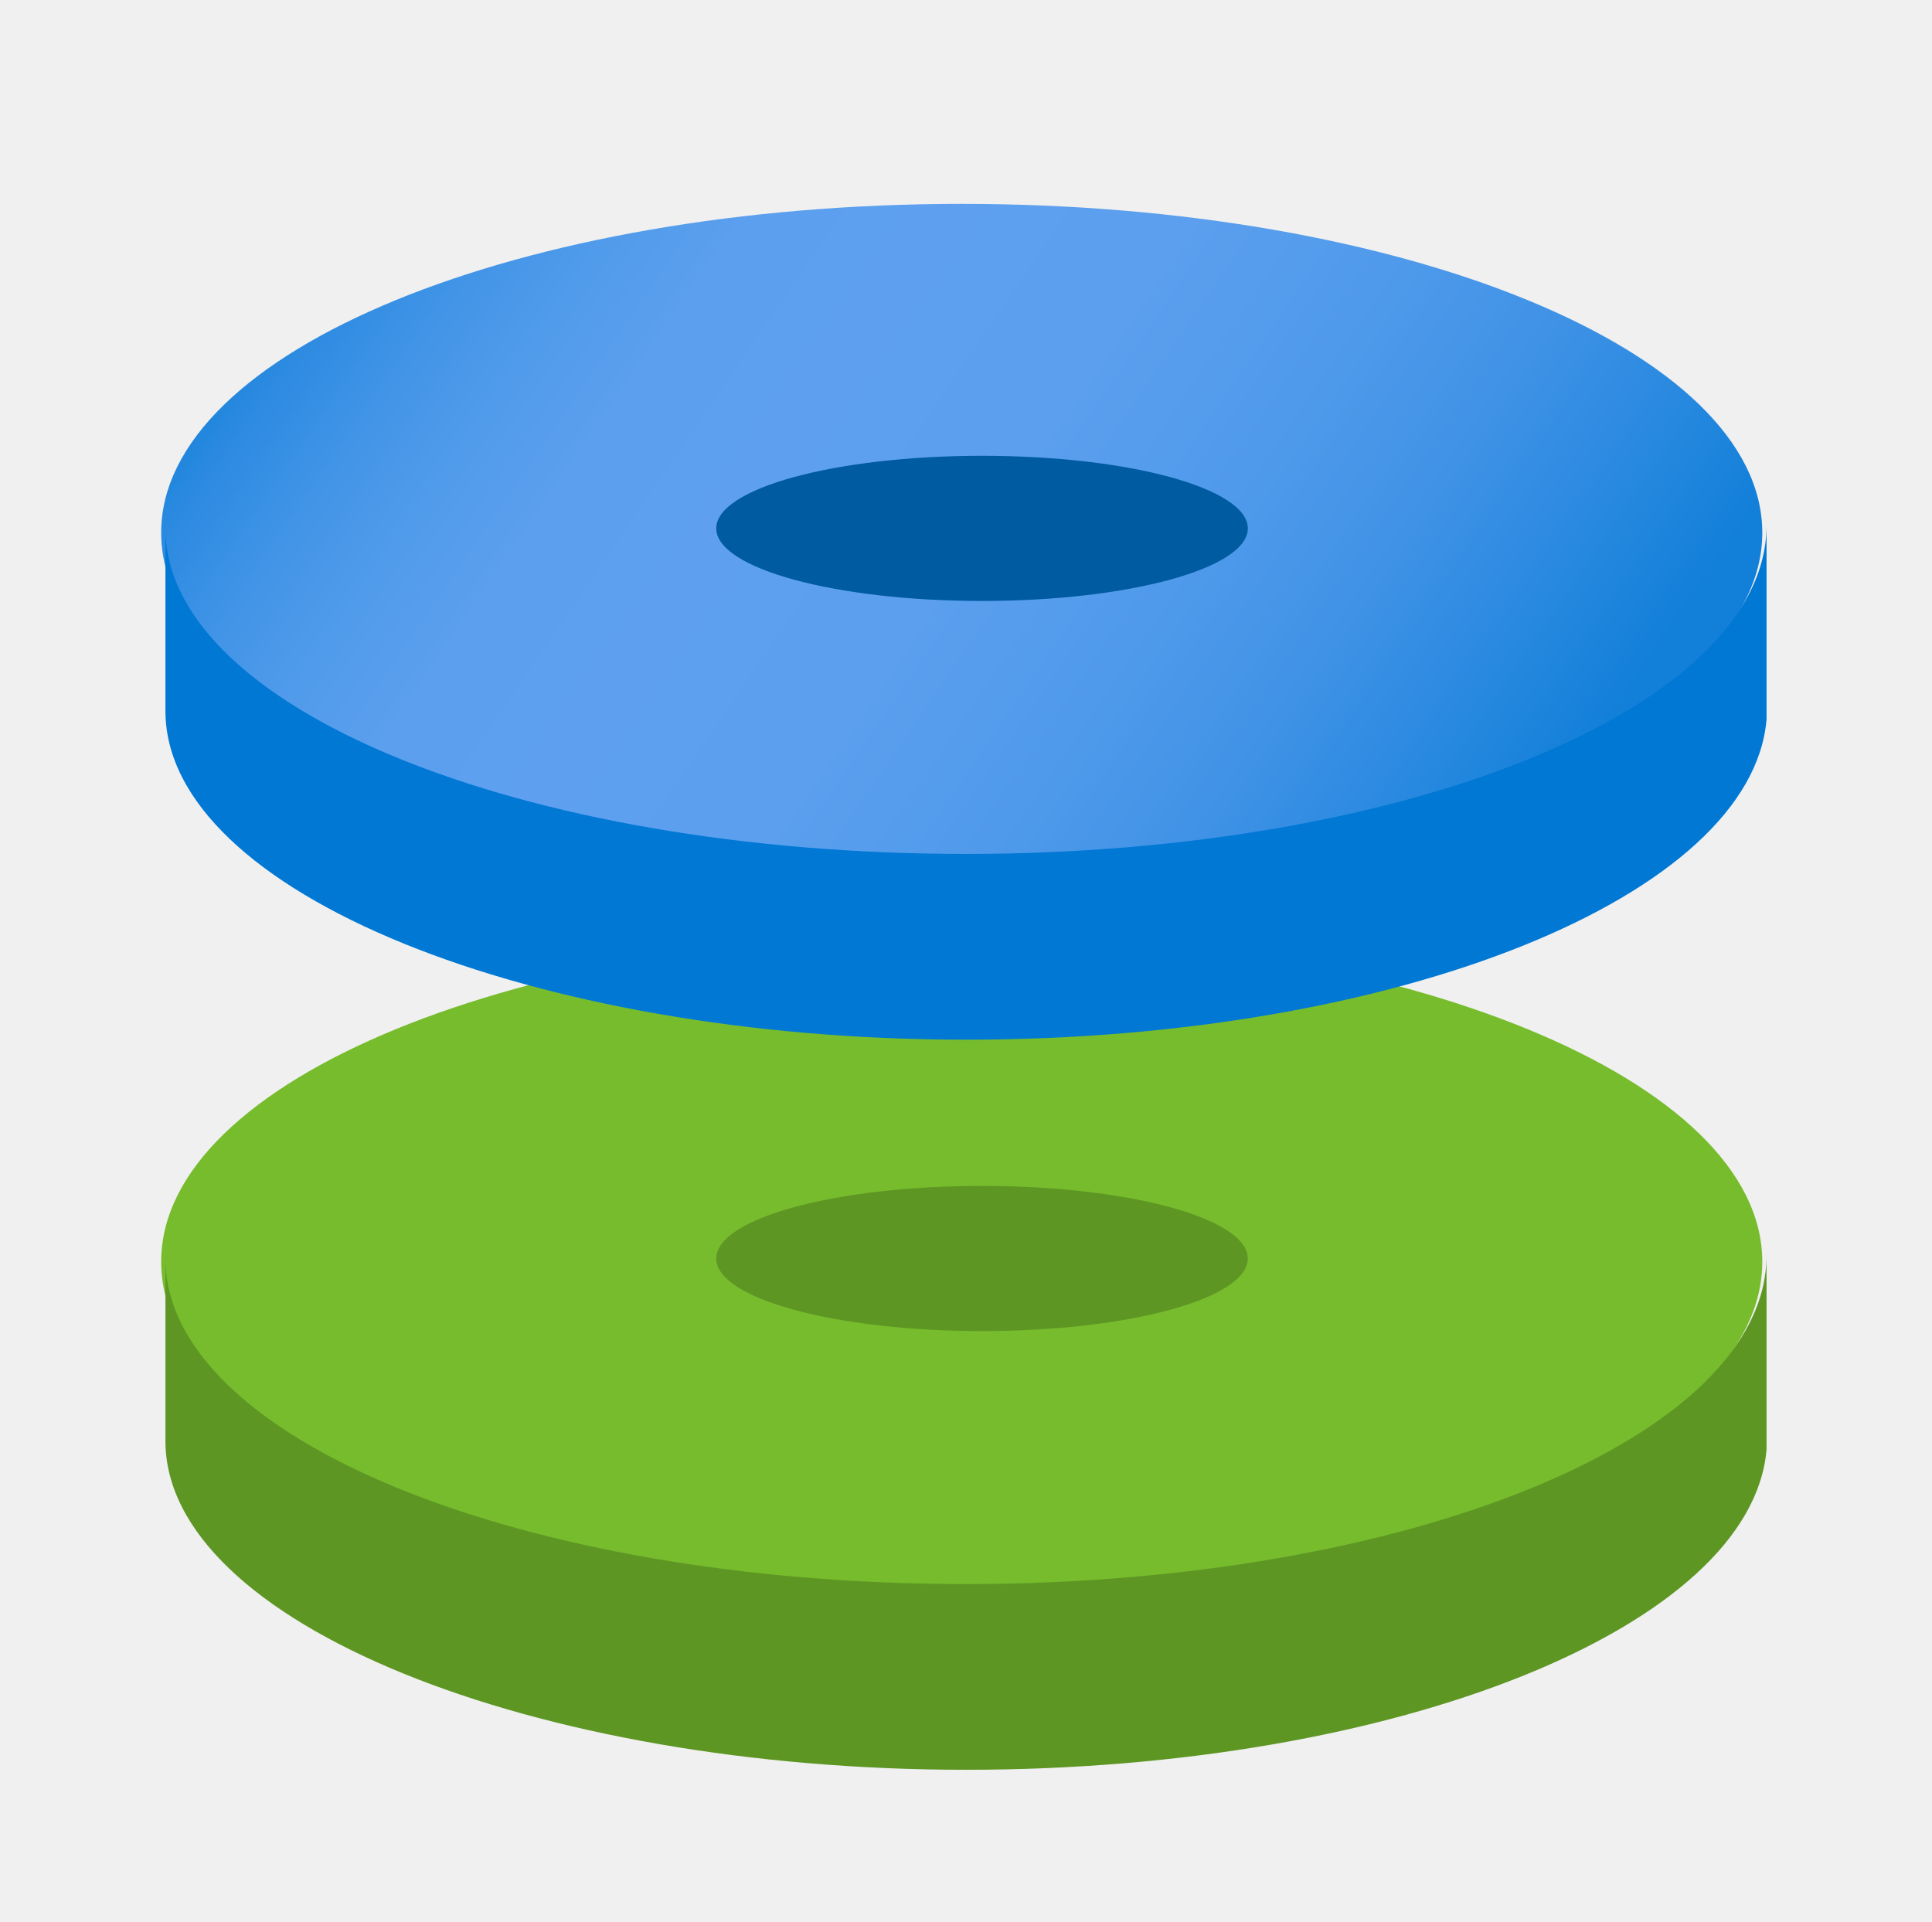
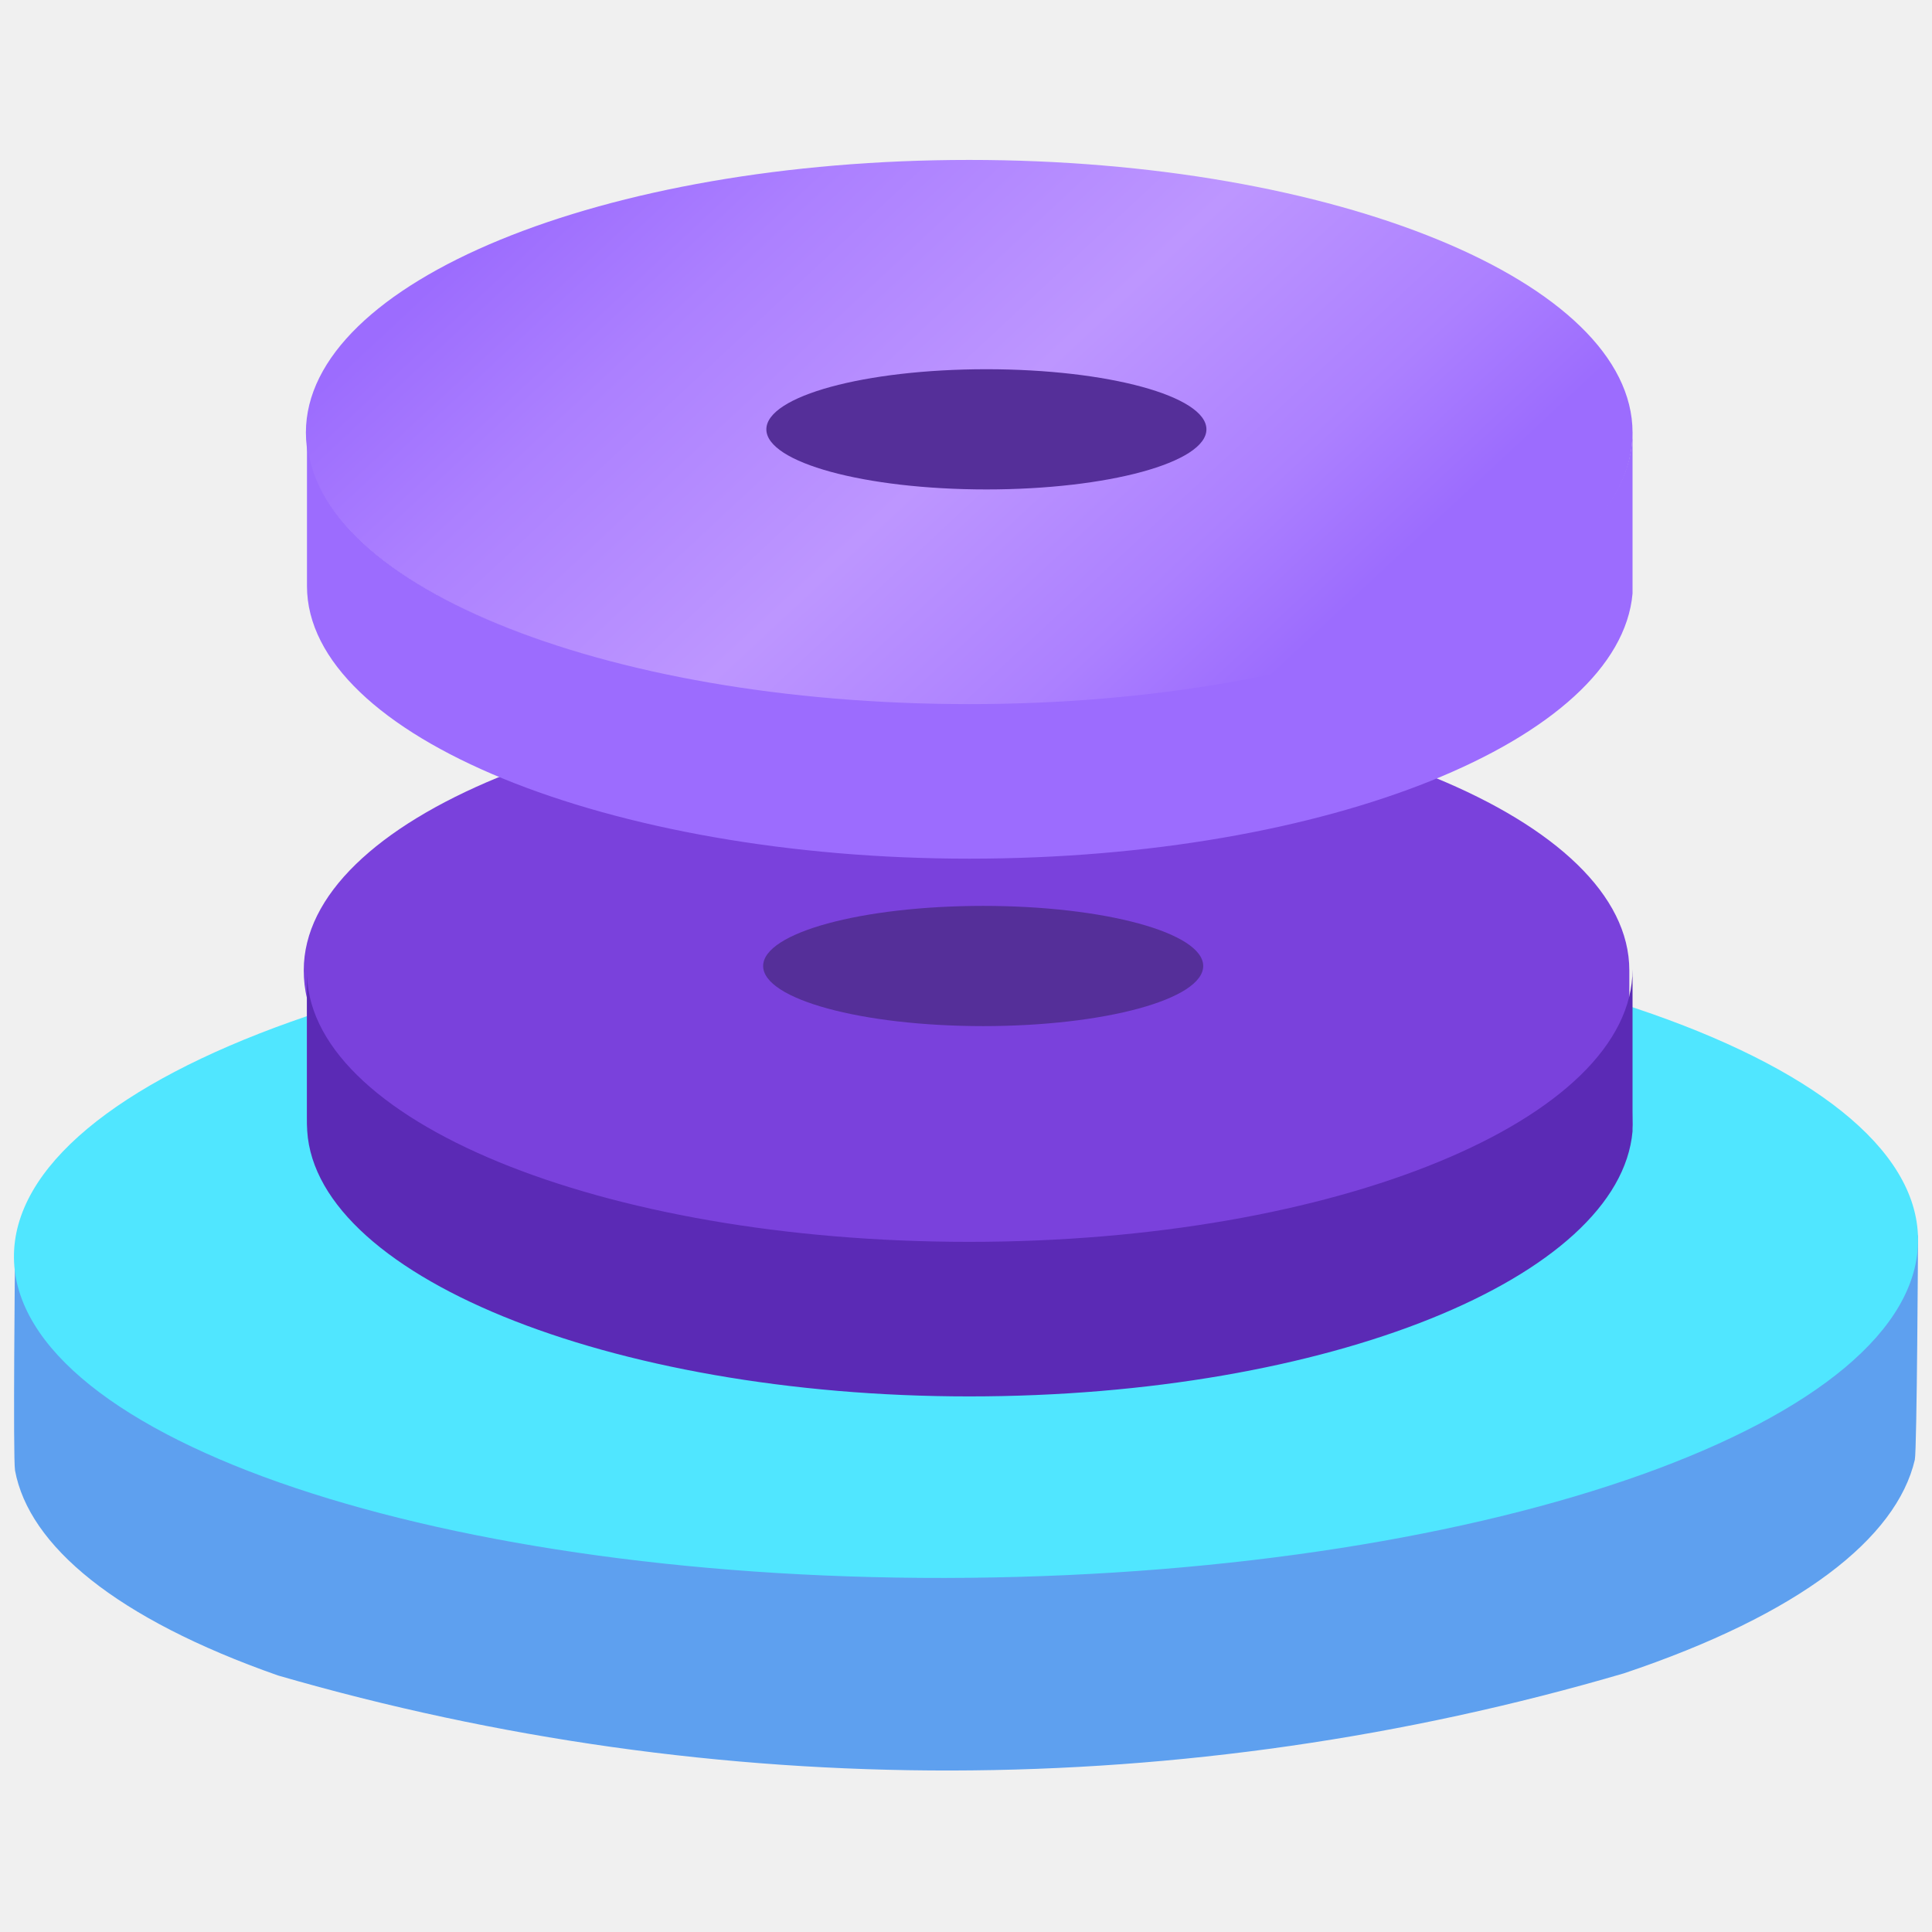
- <svg xmlns="http://www.w3.org/2000/svg" fill="none" viewBox="0 0 181 180" class="msportalfx-svg-placeholder">
-   <path fill="#76BC2D" d="M90.1 149.001c41.421 0 75-13.79 75-30.8s-33.579-30.8-75-30.8-75 13.79-75 30.8 33.579 30.8 75 30.8" />
-   <path fill="#5E9624" d="M92 124.699c13.753 0 24.901-3.044 24.901-6.8s-11.148-6.8-24.9-6.8-24.9 3.045-24.9 6.8 11.148 6.8 24.9 6.8" />
-   <path fill="url(#pZrxSpuj___a)" d="M90.1 80.7c41.421 0 75-13.789 75-30.8 0-17.01-33.579-30.8-75-30.8s-75 13.79-75 30.8 33.579 30.8 75 30.8" />
-   <path fill="#005BA1" d="M92 56.3c13.753 0 24.901-3.044 24.901-6.8s-11.148-6.8-24.9-6.8-24.9 3.045-24.9 6.8 11.148 6.8 24.9 6.8" />
-   <path fill="#5E9624" d="M90.5 148.399c41.499 0 74.999-13.8 74.999-30.8v18.2c-1.4 16.5-34.4 30-75 30s-75-13.8-75-30.8v-17.4c-.4 17 33.2 30.8 75 30.8" />
-   <path fill="#0078D4" d="M90.5 80c41.499 0 74.999-13.8 74.999-30.8v18.2c-1.4 16.5-34.4 30-75 30s-75-13.8-75-30.8V49.2c-.4 17 33.2 30.8 75 30.8" />
+ <svg xmlns="http://www.w3.org/2000/svg" fill="none" viewBox="0 0 18 18" class="msportalfx-svg-placeholder">
  <defs>
-     <linearGradient id="pZrxSpuj___a" x1="55.6" x2="166.085" y1="-27.849" y2="47.717" gradientUnits="userSpaceOnUse">
-       <stop stop-color="#0078D4" />
-       <stop offset=".02" stop-color="#0D7ED8" />
-       <stop offset=".08" stop-color="#2B8AE0" />
-       <stop offset=".15" stop-color="#4194E7" />
-       <stop offset=".22" stop-color="#519BEB" />
-       <stop offset=".29" stop-color="#5B9FEE" />
-       <stop offset=".4" stop-color="#5EA0EF" />
-       <stop offset=".55" stop-color="#5B9FEE" />
-       <stop offset=".68" stop-color="#509AEB" />
-       <stop offset=".8" stop-color="#3F92E6" />
-       <stop offset=".91" stop-color="#2688DF" />
-       <stop offset=".99" stop-color="#127FD9" />
+     <linearGradient id="psEfE2L0Q__a" x1="6" x2="12.09" y1="790.73" y2="784.2" gradientTransform="matrix(1 0 0 -1 0 791.52)" gradientUnits="userSpaceOnUse">
+       <stop offset="0" stop-color="#9c6cfe" />
+       <stop offset=".2" stop-color="#ac80ff" />
+       <stop offset=".5" stop-color="#bd96ff" />
+       <stop offset=".75" stop-color="#ac80ff" />
+       <stop offset=".9" stop-color="#9c6cfe" />
+       <stop offset="1" stop-color="#9c6cfe" />
    </linearGradient>
  </defs>
+   <path fill="#5ea0ef" d="M17.84 13.6c-.17.73-1.07 1.44-2.71 1.99a22.4 22.4 0 0 1-12.54.02C1.08 15.08.27 14.4.14 13.7c-.02-.12 0-2.03 0-2.03l17.73-.16s-.01 2-.03 2.09" />
+   <path fill="#50e6ff" d="M9.03 14.7c4.9-.05 8.86-1.46 8.84-3.16-.02-1.69-4-3.03-8.9-2.98S.11 10.02.13 11.72c.02 1.69 4 3.03 8.9 2.98" />
+   <path fill="#7a41dc" d="M15.18 9.04c0-1.4-2.77-2.54-6.18-2.54S2.83 7.64 2.83 9.04c0 .09.01.18.03.26v1.11c0 1.4 2.83 2.54 6.18 2.54s6.06-1.11 6.17-2.47l-.03-1.05z" />
+   <ellipse cx="9.16" cy="9" fill="#552f99" rx="2.05" ry=".56" />
+   <ellipse cx="9.03" cy="4.03" fill="url(#psEfE2L0Q__a)" rx="6.18" ry="2.54" />
+   <ellipse cx="9.19" cy="4" fill="#552f99" rx="2.05" ry=".56" />
+   <path fill="#9c6cfe" d="M9.03 6.56c3.42 0 6.18-1.14 6.18-2.54v1.51C15.09 6.89 12.38 8 9.03 8S2.86 6.86 2.86 5.46V4.02c-.03 1.4 2.73 2.54 6.17 2.54" />
+   <path fill="#5b2ab5" d="M9.03 11.57c3.42 0 6.18-1.14 6.18-2.54v1.51c-.12 1.36-2.83 2.47-6.18 2.47s-6.17-1.14-6.17-2.54V9.03c-.03 1.4 2.73 2.54 6.17 2.54" />
  <style>.msportalfx-svg-c01{fill:#fff}.msportalfx-svg-c02{fill:#e5e5e5}.msportalfx-svg-c03{fill:#a0a1a2}.msportalfx-svg-c04{fill:#7a7a7a}.msportalfx-svg-c05{fill:#3e3e3e}.msportalfx-svg-c06{fill:#1e1e1e}.msportalfx-svg-c07{fill:#0f0f0f}.msportalfx-svg-c08{fill:#ba141a}.msportalfx-svg-c09{fill:#dd5900}.msportalfx-svg-c10{fill:#ff8c00}.msportalfx-svg-c11{fill:#fcd116}.msportalfx-svg-c12{fill:#fee087}.msportalfx-svg-c13{fill:#b8d432}.msportalfx-svg-c14,.msportalfx-svg-c32{fill:#57a300}.msportalfx-svg-c15{fill:#59b4d9}.msportalfx-svg-c16{fill:#3999c6}.msportalfx-svg-c17{fill:#804998}.msportalfx-svg-c18{fill:#ec008c}.msportalfx-svg-c19{fill:#0072c6}.msportalfx-svg-c20{fill:#68217a}.msportalfx-svg-c21{fill:#00188f}.msportalfx-svg-c22{fill:#e81123}.fxs-mode-light .msportalfx-svg-c22{fill:#a4262c}.msportalfx-svg-c23{fill:#cae3f3}.msportalfx-svg-c24{fill:#59aed3}.msportalfx-svg-c25{fill:#4c3b12}.msportalfx-svg-c26{fill:#be9555}.msportalfx-svg-c27{fill:#4f4d52}.msportalfx-svg-c28{fill:#ef6f59}.msportalfx-svg-c29{fill:#f7cb64}.msportalfx-svg-c30{fill:#fdd8db}.msportalfx-svg-c31{fill:#f6ffec}.msportalfx-svg-c33{fill:#8a2da5}.msportalfx-svg-c34{fill:#e00b1c}.msportalfx-svg-c35{fill:#015cda}.msportalfx-svg-c36{fill:#5db300}.msportalfx-svg-c97{fill:#ffb900}.msportalfx-svg-c98{fill:#00a4ef}.msportalfx-svg-c99{fill:#f25022}.msportalfx-inverted-theme .msportalfx-svg-c05,.fxs-theme-dark .msportalfx-svg-c05{fill:#777}.msportalfx-inverted-theme .msportalfx-svg-c07,.fxs-theme-dark .msportalfx-svg-c07{fill:#f2f2f2}.msportalfx-svg-palette-white{fill:#fff}.msportalfx-svg-palette-blue{fill:#015cda}.msportalfx-svg-palette-black{fill:#1e1e1e}.msportalfx-svg-palette-green{fill:#57a300}.msportalfx-svg-palette-gray{fill:#a0a1a2}.msportalfx-svg-palette-inherit{fill:inherit}.msportalfx-svg-badge{position:absolute;left:0;bottom:0;min-height:10px;min-width:10px}.fxc-menu-icon&gt;.msportalfx-svg-badge{left:-2px;bottom:-2px;min-height:8px;min-width:8px}.msportalfx-svg-disabled{filter:grayscale(100%)}.msportalfx-svg-loading-square{animation:ProgressFlagAnimation 1.45s infinite ease-in-out;transform-origin:50%}.msportalfx-svg-loading-square:nth-child(1){animation-delay:0s}.msportalfx-svg-loading-square:nth-child(2){animation-delay:.2s}.msportalfx-svg-loading-square:nth-child(3){animation-delay:.4s}@keyframes ProgressFlagAnimation{0%{transform:scale(1);opacity:.3}36.1%{transform:scale(1.06);opacity:1}50%{transform:scale(1.06);opacity:1}86.1%{transform:scale(1);opacity:.3}}.msportalfx-svg-flip-horizontal&gt;svg,svg.msportalfx-svg-flip-horizontal{transform:scaleX(-1)}.msportalfx-svg-fabric-rotate360{animation:ImageRotation 1.3s cubic-bezier(.53,.21,.29,.67) infinite}@keyframes ImageRotation{0%{transform:rotate(-45deg)}100%{transform:rotate(315deg)}}.fxs-svg-number .msportalfx-font-bold{font-size:10px;fill:#0065ad}.fxs-svg-number .fxs-svg-circle{stroke-width:0%;fill:#0078d4}.fxs-svg-number .fxs-svg-text{fill:#fff;font-size:10px}.fxs-svg-number.msportalfx-svg-disabled{filter:grayscale(0%)}.fxs-svg-number.msportalfx-svg-disabled .fxs-svg-circle{fill:#fff;stroke-width:1px;stroke:#949494}.fxs-svg-number.msportalfx-svg-disabled .fxs-svg-text{fill:#949494}.fxs-theme-dark .fxs-svg-number .fxs-svg-text{fill:#0f0f0f}.fxs-theme-dark .fxs-svg-number .fxs-svg-circle{stroke-width:0%;fill:#0078d4}.fxs-theme-dark .fxs-svg-number.msportalfx-svg-disabled .fxs-svg-circle{fill:#0f0f0f;stroke-width:1px;stroke:#949494}.fxs-theme-dark .fxs-svg-number.msportalfx-svg-disabled .fxs-svg-text{fill:#949494}</style>
</svg>
